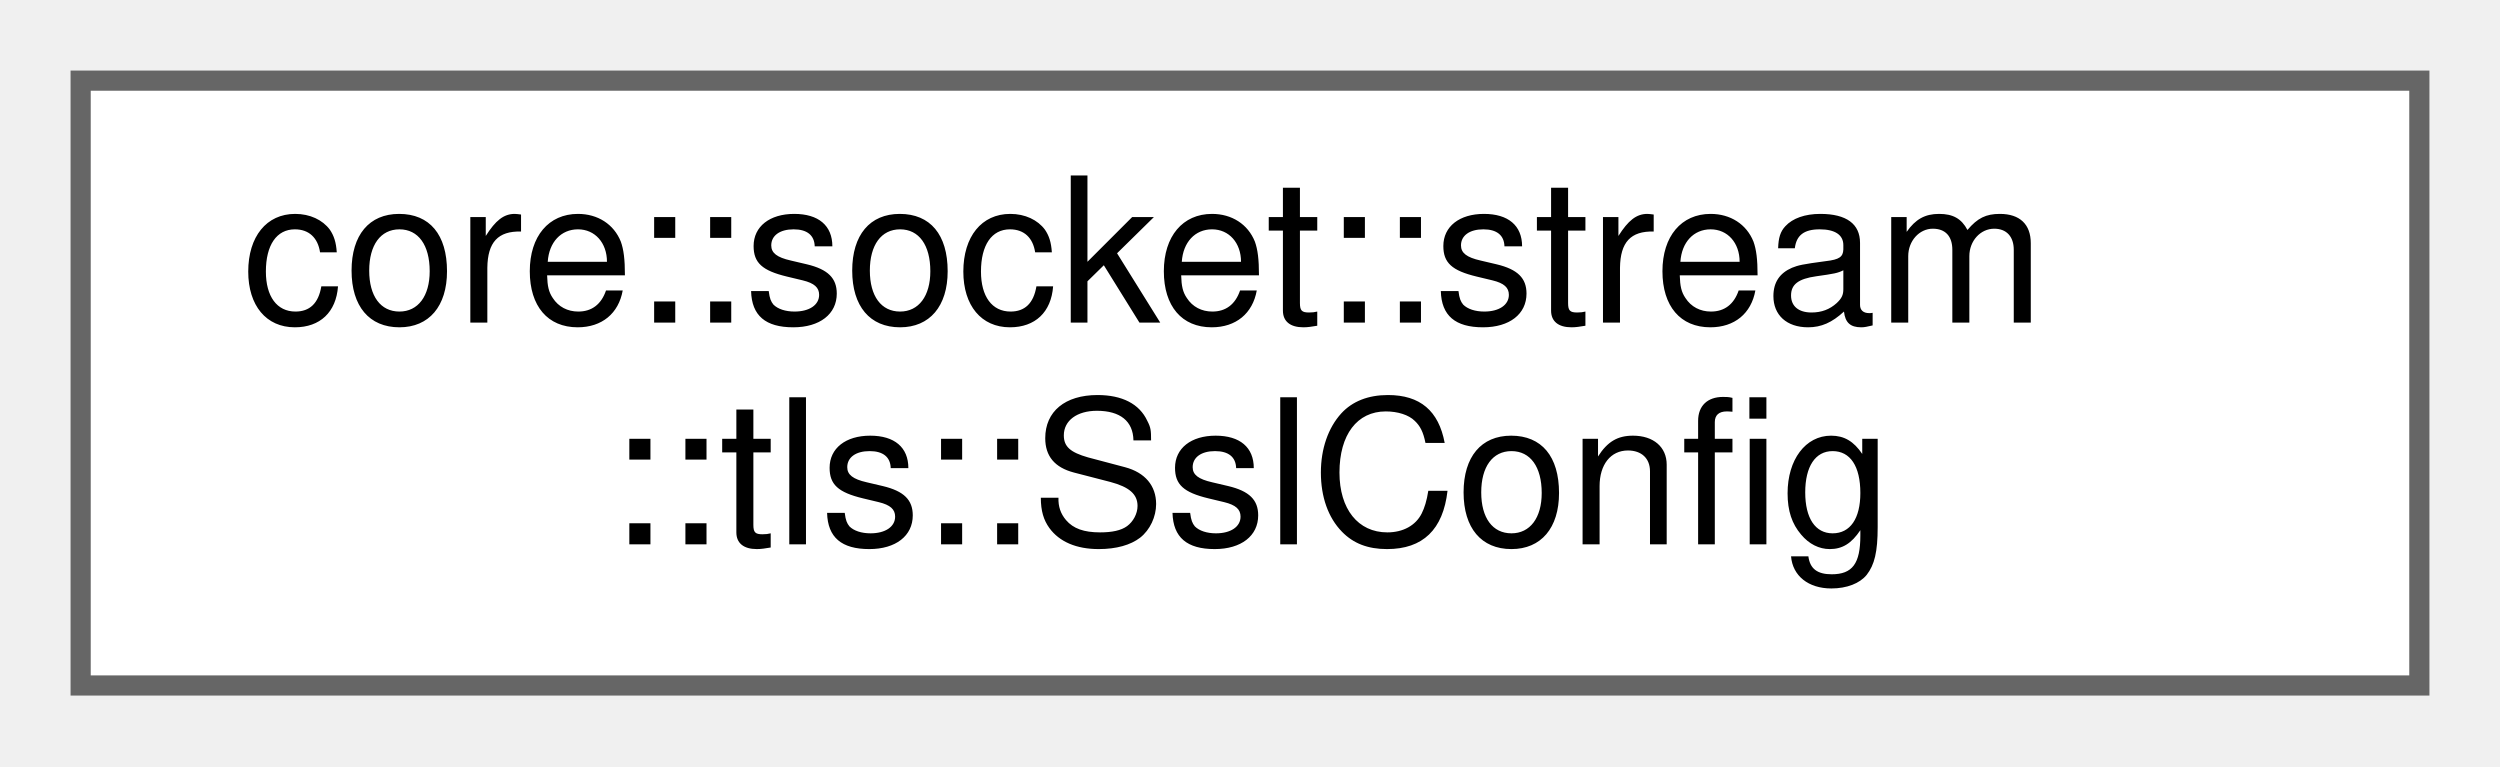
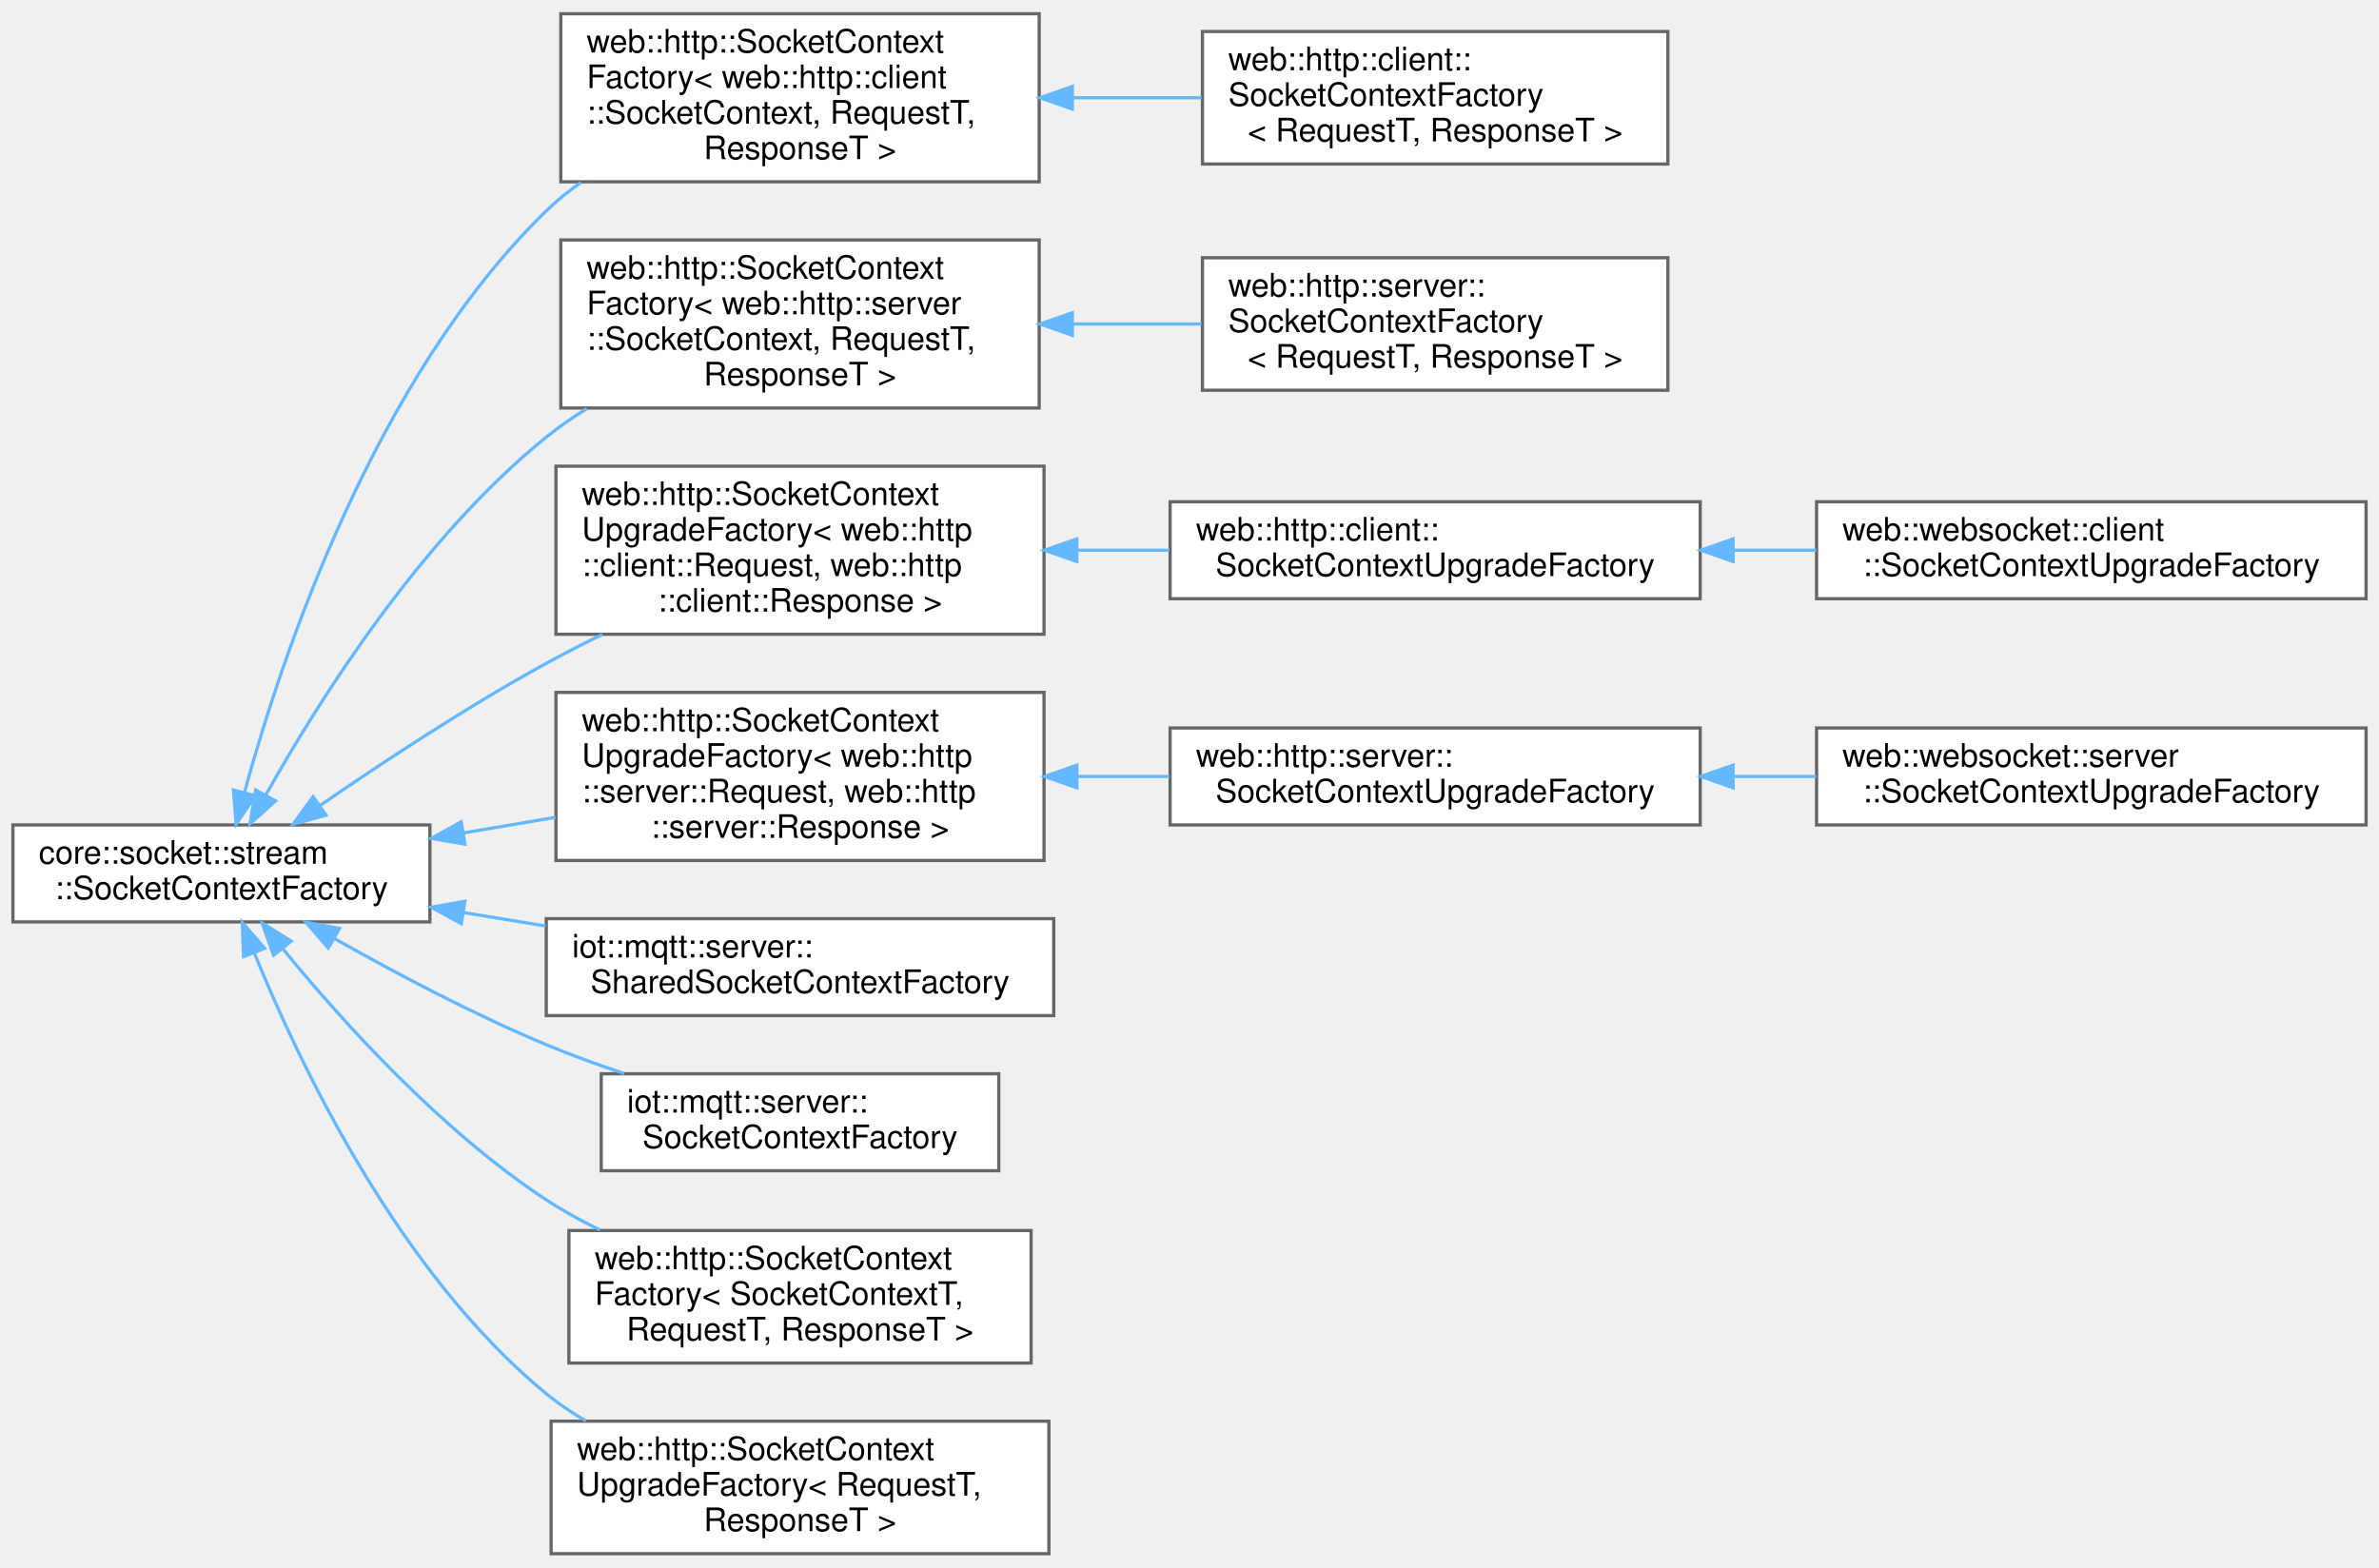
- <svg xmlns="http://www.w3.org/2000/svg" xmlns:xlink="http://www.w3.org/1999/xlink" width="124pt" height="38pt" viewBox="0.00 0.00 124.00 38.00">
-   <g id="graph0" class="graph" transform="scale(1 1) rotate(0) translate(4 34)">
+ <svg xmlns="http://www.w3.org/2000/svg" xmlns:xlink="http://www.w3.org/1999/xlink" width="736pt" height="485pt" viewBox="0.00 0.00 736.00 484.50">
+   <g id="graph0" class="graph" transform="scale(1 1) rotate(0) translate(4 480.5)">
    <g id="Node000000" class="node">
      <g id="a_Node000000">
-         <a xlink:href="structcore_1_1socket_1_1stream_1_1tls_1_1SslConfig.html" target="_top" xlink:title=" ">
-           <polygon fill="white" stroke="#666666" points="116,-30 0,-30 0,0 116,0 116,-30" />
-           <text text-anchor="start" x="8" y="-18" font-family="Helvetica,sans-Serif" font-size="10.00">core::socket::stream</text>
-           <text text-anchor="middle" x="58" y="-7" font-family="Helvetica,sans-Serif" font-size="10.00">::tls::SslConfig</text>
+         <a xlink:href="classcore_1_1socket_1_1stream_1_1SocketContextFactory.html" target="_top" xlink:title=" ">
+           <polygon fill="white" stroke="#666666" points="129,-225.5 0,-225.5 0,-195.5 129,-195.5 129,-225.5" />
+           <text text-anchor="start" x="8" y="-213.5" font-family="Helvetica,sans-Serif" font-size="10.00">core::socket::stream</text>
+           <text text-anchor="middle" x="64.5" y="-202.5" font-family="Helvetica,sans-Serif" font-size="10.00">::SocketContextFactory</text>
+         </a>
+       </g>
+     </g>
+     <g id="Node000001" class="node">
+       <g id="a_Node000001">
+         <a xlink:href="classweb_1_1http_1_1SocketContextFactory.html" target="_top" xlink:title=" ">
+           <polygon fill="white" stroke="#666666" points="317.5,-476.5 169.5,-476.5 169.5,-424.5 317.5,-424.5 317.5,-476.5" />
+           <text text-anchor="start" x="177.5" y="-464.5" font-family="Helvetica,sans-Serif" font-size="10.00">web::http::SocketContext</text>
+           <text text-anchor="start" x="177.5" y="-453.5" font-family="Helvetica,sans-Serif" font-size="10.00">Factory&lt; web::http::client</text>
+           <text text-anchor="start" x="177.5" y="-442.5" font-family="Helvetica,sans-Serif" font-size="10.00">::SocketContext, RequestT,</text>
+           <text text-anchor="middle" x="243.5" y="-431.5" font-family="Helvetica,sans-Serif" font-size="10.00"> ResponseT &gt;</text>
+         </a>
+       </g>
+     </g>
+     <g id="edge109_Node000000_Node000001" class="edge">
+       <g id="a_edge109_Node000000_Node000001">
+         <a xlink:title=" ">
+           <path fill="none" stroke="#63b8ff" d="M71.62,-235.5C83.14,-277.76 111.8,-363.75 165,-415.5 168.28,-418.69 171.9,-421.62 175.74,-424.31" />
+           <polygon fill="#63b8ff" stroke="#63b8ff" points="74.98,-234.53 69.06,-225.75 68.21,-236.31 74.98,-234.53" />
+         </a>
+       </g>
+     </g>
+     <g id="Node000003" class="node">
+       <g id="a_Node000003">
+         <a xlink:href="classweb_1_1http_1_1SocketContextFactory.html" target="_top" xlink:title=" ">
+           <polygon fill="white" stroke="#666666" points="317.5,-406.5 169.5,-406.5 169.5,-354.5 317.5,-354.5 317.5,-406.5" />
+           <text text-anchor="start" x="177.5" y="-394.5" font-family="Helvetica,sans-Serif" font-size="10.00">web::http::SocketContext</text>
+           <text text-anchor="start" x="177.5" y="-383.5" font-family="Helvetica,sans-Serif" font-size="10.00">Factory&lt; web::http::server</text>
+           <text text-anchor="start" x="177.5" y="-372.5" font-family="Helvetica,sans-Serif" font-size="10.00">::SocketContext, RequestT,</text>
+           <text text-anchor="middle" x="243.5" y="-361.5" font-family="Helvetica,sans-Serif" font-size="10.00"> ResponseT &gt;</text>
+         </a>
+       </g>
+     </g>
+     <g id="edge111_Node000000_Node000003" class="edge">
+       <g id="a_edge111_Node000000_Node000003">
+         <a xlink:title=" ">
+           <path fill="none" stroke="#63b8ff" d="M78.19,-234.68C94.73,-264.22 126.18,-314.12 165,-345.5 168.9,-348.66 173.14,-351.59 177.54,-354.31" />
+           <polygon fill="#63b8ff" stroke="#63b8ff" points="81.23,-232.94 73.35,-225.86 75.09,-236.31 81.23,-232.94" />
+         </a>
+       </g>
+     </g>
+     <g id="Node000005" class="node">
+       <g id="a_Node000005">
+         <a xlink:href="classweb_1_1http_1_1SocketContextUpgradeFactory.html" target="_top" xlink:title=" ">
+           <polygon fill="white" stroke="#666666" points="319,-336.5 168,-336.5 168,-284.5 319,-284.5 319,-336.5" />
+           <text text-anchor="start" x="176" y="-324.5" font-family="Helvetica,sans-Serif" font-size="10.00">web::http::SocketContext</text>
+           <text text-anchor="start" x="176" y="-313.5" font-family="Helvetica,sans-Serif" font-size="10.00">UpgradeFactory&lt; web::http</text>
+           <text text-anchor="start" x="176" y="-302.5" font-family="Helvetica,sans-Serif" font-size="10.00">::client::Request, web::http</text>
+           <text text-anchor="middle" x="243.5" y="-291.5" font-family="Helvetica,sans-Serif" font-size="10.00">::client::Response &gt;</text>
+         </a>
+       </g>
+     </g>
+     <g id="edge113_Node000000_Node000005" class="edge">
+       <g id="a_edge113_Node000000_Node000005">
+         <a xlink:title=" ">
+           <path fill="none" stroke="#63b8ff" d="M95.06,-231.54C114.47,-244.92 140.68,-262.17 165,-275.5 170.57,-278.55 176.45,-281.57 182.39,-284.47" />
+           <polygon fill="#63b8ff" stroke="#63b8ff" points="96.85,-228.53 86.65,-225.69 92.86,-234.27 96.85,-228.53" />
+         </a>
+       </g>
+     </g>
+     <g id="Node000008" class="node">
+       <g id="a_Node000008">
+         <a xlink:href="classweb_1_1http_1_1SocketContextUpgradeFactory.html" target="_top" xlink:title=" ">
+           <polygon fill="white" stroke="#666666" points="319,-266.5 168,-266.5 168,-214.5 319,-214.5 319,-266.5" />
+           <text text-anchor="start" x="176" y="-254.5" font-family="Helvetica,sans-Serif" font-size="10.00">web::http::SocketContext</text>
+           <text text-anchor="start" x="176" y="-243.5" font-family="Helvetica,sans-Serif" font-size="10.00">UpgradeFactory&lt; web::http</text>
+           <text text-anchor="start" x="176" y="-232.5" font-family="Helvetica,sans-Serif" font-size="10.00">::server::Request, web::http</text>
+           <text text-anchor="middle" x="243.5" y="-221.5" font-family="Helvetica,sans-Serif" font-size="10.00">::server::Response &gt;</text>
+         </a>
+       </g>
+     </g>
+     <g id="edge116_Node000000_Node000008" class="edge">
+       <g id="a_edge116_Node000000_Node000008">
+         <a xlink:title=" ">
+           <path fill="none" stroke="#63b8ff" d="M139.47,-223.04C148.85,-224.63 158.46,-226.26 167.85,-227.85" />
+           <polygon fill="#63b8ff" stroke="#63b8ff" points="139.85,-219.55 129.4,-221.33 138.68,-226.45 139.85,-219.55" />
+         </a>
+       </g>
+     </g>
+     <g id="Node000011" class="node">
+       <g id="a_Node000011">
+         <a xlink:href="classiot_1_1mqtt_1_1server_1_1SharedSocketContextFactory.html" target="_top" xlink:title=" ">
+           <polygon fill="white" stroke="#666666" points="322,-196.5 165,-196.5 165,-166.5 322,-166.5 322,-196.5" />
+           <text text-anchor="start" x="173" y="-184.5" font-family="Helvetica,sans-Serif" font-size="10.00">iot::mqtt::server::</text>
+           <text text-anchor="middle" x="243.5" y="-173.5" font-family="Helvetica,sans-Serif" font-size="10.00">SharedSocketContextFactory</text>
+         </a>
+       </g>
+     </g>
+     <g id="edge119_Node000000_Node000011" class="edge">
+       <g id="a_edge119_Node000000_Node000011">
+         <a xlink:title=" ">
+           <path fill="none" stroke="#63b8ff" d="M139.49,-198.38C147.85,-197.01 156.39,-195.61 164.8,-194.23" />
+           <polygon fill="#63b8ff" stroke="#63b8ff" points="138.7,-194.96 129.4,-200.03 139.84,-201.87 138.7,-194.96" />
+         </a>
+       </g>
+     </g>
+     <g id="Node000012" class="node">
+       <g id="a_Node000012">
+         <a xlink:href="classiot_1_1mqtt_1_1server_1_1SocketContextFactory.html" target="_top" xlink:title=" ">
+           <polygon fill="white" stroke="#666666" points="305,-148.5 182,-148.5 182,-118.5 305,-118.5 305,-148.5" />
+           <text text-anchor="start" x="190" y="-136.5" font-family="Helvetica,sans-Serif" font-size="10.00">iot::mqtt::server::</text>
+           <text text-anchor="middle" x="243.5" y="-125.5" font-family="Helvetica,sans-Serif" font-size="10.00">SocketContextFactory</text>
+         </a>
+       </g>
+     </g>
+     <g id="edge120_Node000000_Node000012" class="edge">
+       <g id="a_edge120_Node000000_Node000012">
+         <a xlink:title=" ">
+           <path fill="none" stroke="#63b8ff" d="M99.44,-190.36C118.32,-179.69 142.49,-166.88 165,-157.5 172.67,-154.3 180.92,-151.3 189.08,-148.58" />
+           <polygon fill="#63b8ff" stroke="#63b8ff" points="97.56,-187.4 90.62,-195.41 101.04,-193.48 97.56,-187.4" />
+         </a>
+       </g>
+     </g>
+     <g id="Node000013" class="node">
+       <g id="a_Node000013">
+         <a xlink:href="classweb_1_1http_1_1SocketContextFactory.html" target="_top" xlink:title=" ">
+           <polygon fill="white" stroke="#666666" points="315,-100 172,-100 172,-59 315,-59 315,-100" />
+           <text text-anchor="start" x="180" y="-88" font-family="Helvetica,sans-Serif" font-size="10.00">web::http::SocketContext</text>
+           <text text-anchor="start" x="180" y="-77" font-family="Helvetica,sans-Serif" font-size="10.00">Factory&lt; SocketContextT,</text>
+           <text text-anchor="middle" x="243.5" y="-66" font-family="Helvetica,sans-Serif" font-size="10.00"> RequestT, ResponseT &gt;</text>
+         </a>
+       </g>
+     </g>
+     <g id="edge121_Node000000_Node000013" class="edge">
+       <g id="a_edge121_Node000000_Node000013">
+         <a xlink:title=" ">
+           <path fill="none" stroke="#63b8ff" d="M83.54,-187.12C101.93,-164.62 132.34,-130.95 165,-109.5 170.19,-106.09 175.82,-102.99 181.59,-100.17" />
+           <polygon fill="#63b8ff" stroke="#63b8ff" points="80.62,-185.16 77.09,-195.15 86.08,-189.54 80.62,-185.16" />
+         </a>
+       </g>
+     </g>
+     <g id="Node000014" class="node">
+       <g id="a_Node000014">
+         <a xlink:href="classweb_1_1http_1_1SocketContextUpgradeFactory.html" target="_top" xlink:title=" ">
+           <polygon fill="white" stroke="#666666" points="320.5,-41 166.5,-41 166.5,0 320.5,0 320.5,-41" />
+           <text text-anchor="start" x="174.5" y="-29" font-family="Helvetica,sans-Serif" font-size="10.00">web::http::SocketContext</text>
+           <text text-anchor="start" x="174.5" y="-18" font-family="Helvetica,sans-Serif" font-size="10.00">UpgradeFactory&lt; RequestT,</text>
+           <text text-anchor="middle" x="243.5" y="-7" font-family="Helvetica,sans-Serif" font-size="10.00"> ResponseT &gt;</text>
+         </a>
+       </g>
+     </g>
+     <g id="edge122_Node000000_Node000014" class="edge">
+       <g id="a_edge122_Node000000_Node000014">
+         <a xlink:title=" ">
+           <path fill="none" stroke="#63b8ff" d="M74.68,-185.87C88.91,-150.89 119.47,-86.9 165,-49.5 168.77,-46.4 172.91,-43.61 177.25,-41.11" />
+           <polygon fill="#63b8ff" stroke="#63b8ff" points="71.36,-184.75 70.95,-195.33 77.88,-187.32 71.36,-184.75" />
+         </a>
+       </g>
+     </g>
+     <g id="Node000002" class="node">
+       <g id="a_Node000002">
+         <a xlink:href="classweb_1_1http_1_1client_1_1SocketContextFactory.html" target="_top" xlink:title=" ">
+           <polygon fill="white" stroke="#666666" points="512,-471 368,-471 368,-430 512,-430 512,-471" />
+           <text text-anchor="start" x="376" y="-459" font-family="Helvetica,sans-Serif" font-size="10.00">web::http::client::</text>
+           <text text-anchor="start" x="376" y="-448" font-family="Helvetica,sans-Serif" font-size="10.00">SocketContextFactory</text>
+           <text text-anchor="middle" x="440" y="-437" font-family="Helvetica,sans-Serif" font-size="10.00">&lt; RequestT, ResponseT &gt;</text>
+         </a>
+       </g>
+     </g>
+     <g id="edge110_Node000001_Node000002" class="edge">
+       <g id="a_edge110_Node000001_Node000002">
+         <a xlink:title=" ">
+           <path fill="none" stroke="#63b8ff" d="M327.83,-450.5C341.12,-450.5 354.77,-450.5 367.74,-450.5" />
+           <polygon fill="#63b8ff" stroke="#63b8ff" points="327.75,-447 317.75,-450.5 327.75,-454 327.75,-447" />
+         </a>
+       </g>
+     </g>
+     <g id="Node000004" class="node">
+       <g id="a_Node000004">
+         <a xlink:href="classweb_1_1http_1_1server_1_1SocketContextFactory.html" target="_top" xlink:title=" ">
+           <polygon fill="white" stroke="#666666" points="512,-401 368,-401 368,-360 512,-360 512,-401" />
+           <text text-anchor="start" x="376" y="-389" font-family="Helvetica,sans-Serif" font-size="10.00">web::http::server::</text>
+           <text text-anchor="start" x="376" y="-378" font-family="Helvetica,sans-Serif" font-size="10.00">SocketContextFactory</text>
+           <text text-anchor="middle" x="440" y="-367" font-family="Helvetica,sans-Serif" font-size="10.00">&lt; RequestT, ResponseT &gt;</text>
+         </a>
+       </g>
+     </g>
+     <g id="edge112_Node000003_Node000004" class="edge">
+       <g id="a_edge112_Node000003_Node000004">
+         <a xlink:title=" ">
+           <path fill="none" stroke="#63b8ff" d="M327.83,-380.5C341.12,-380.5 354.77,-380.5 367.74,-380.5" />
+           <polygon fill="#63b8ff" stroke="#63b8ff" points="327.75,-377 317.75,-380.5 327.75,-384 327.75,-377" />
+         </a>
+       </g>
+     </g>
+     <g id="Node000006" class="node">
+       <g id="a_Node000006">
+         <a xlink:href="classweb_1_1http_1_1client_1_1SocketContextUpgradeFactory.html" target="_top" xlink:title=" ">
+           <polygon fill="white" stroke="#666666" points="522,-325.5 358,-325.5 358,-295.5 522,-295.5 522,-325.5" />
+           <text text-anchor="start" x="366" y="-313.5" font-family="Helvetica,sans-Serif" font-size="10.00">web::http::client::</text>
+           <text text-anchor="middle" x="440" y="-302.5" font-family="Helvetica,sans-Serif" font-size="10.00">SocketContextUpgradeFactory</text>
+         </a>
+       </g>
+     </g>
+     <g id="edge114_Node000005_Node000006" class="edge">
+       <g id="a_edge114_Node000005_Node000006">
+         <a xlink:title=" ">
+           <path fill="none" stroke="#63b8ff" d="M329.31,-310.5C338.76,-310.5 348.36,-310.5 357.76,-310.5" />
+           <polygon fill="#63b8ff" stroke="#63b8ff" points="329.14,-307 319.14,-310.5 329.14,-314 329.14,-307" />
+         </a>
+       </g>
+     </g>
+     <g id="Node000007" class="node">
+       <g id="a_Node000007">
+         <a xlink:href="classweb_1_1websocket_1_1client_1_1SocketContextUpgradeFactory.html" target="_top" xlink:title=" ">
+           <polygon fill="white" stroke="#666666" points="728,-325.5 558,-325.5 558,-295.5 728,-295.5 728,-325.5" />
+           <text text-anchor="start" x="566" y="-313.5" font-family="Helvetica,sans-Serif" font-size="10.00">web::websocket::client</text>
+           <text text-anchor="middle" x="643" y="-302.5" font-family="Helvetica,sans-Serif" font-size="10.00">::SocketContextUpgradeFactory</text>
+         </a>
+       </g>
+     </g>
+     <g id="edge115_Node000006_Node000007" class="edge">
+       <g id="a_edge115_Node000006_Node000007">
+         <a xlink:title=" ">
+           <path fill="none" stroke="#63b8ff" d="M532.18,-310.5C540.74,-310.5 549.4,-310.5 557.9,-310.5" />
+           <polygon fill="#63b8ff" stroke="#63b8ff" points="532.18,-307 522.18,-310.5 532.17,-314 532.18,-307" />
+         </a>
+       </g>
+     </g>
+     <g id="Node000009" class="node">
+       <g id="a_Node000009">
+         <a xlink:href="classweb_1_1http_1_1server_1_1SocketContextUpgradeFactory.html" target="_top" xlink:title=" ">
+           <polygon fill="white" stroke="#666666" points="522,-255.5 358,-255.5 358,-225.5 522,-225.5 522,-255.5" />
+           <text text-anchor="start" x="366" y="-243.5" font-family="Helvetica,sans-Serif" font-size="10.00">web::http::server::</text>
+           <text text-anchor="middle" x="440" y="-232.5" font-family="Helvetica,sans-Serif" font-size="10.00">SocketContextUpgradeFactory</text>
+         </a>
+       </g>
+     </g>
+     <g id="edge117_Node000008_Node000009" class="edge">
+       <g id="a_edge117_Node000008_Node000009">
+         <a xlink:title=" ">
+           <path fill="none" stroke="#63b8ff" d="M329.31,-240.5C338.76,-240.5 348.36,-240.5 357.76,-240.5" />
+           <polygon fill="#63b8ff" stroke="#63b8ff" points="329.14,-237 319.14,-240.5 329.14,-244 329.14,-237" />
+         </a>
+       </g>
+     </g>
+     <g id="Node000010" class="node">
+       <g id="a_Node000010">
+         <a xlink:href="classweb_1_1websocket_1_1server_1_1SocketContextUpgradeFactory.html" target="_top" xlink:title=" ">
+           <polygon fill="white" stroke="#666666" points="728,-255.5 558,-255.5 558,-225.5 728,-225.5 728,-255.5" />
+           <text text-anchor="start" x="566" y="-243.5" font-family="Helvetica,sans-Serif" font-size="10.00">web::websocket::server</text>
+           <text text-anchor="middle" x="643" y="-232.5" font-family="Helvetica,sans-Serif" font-size="10.00">::SocketContextUpgradeFactory</text>
+         </a>
+       </g>
+     </g>
+     <g id="edge118_Node000009_Node000010" class="edge">
+       <g id="a_edge118_Node000009_Node000010">
+         <a xlink:title=" ">
+           <path fill="none" stroke="#63b8ff" d="M532.18,-240.5C540.74,-240.5 549.4,-240.5 557.9,-240.5" />
+           <polygon fill="#63b8ff" stroke="#63b8ff" points="532.18,-237 522.18,-240.5 532.17,-244 532.18,-237" />
        </a>
      </g>
    </g>
  </g>
</svg>
